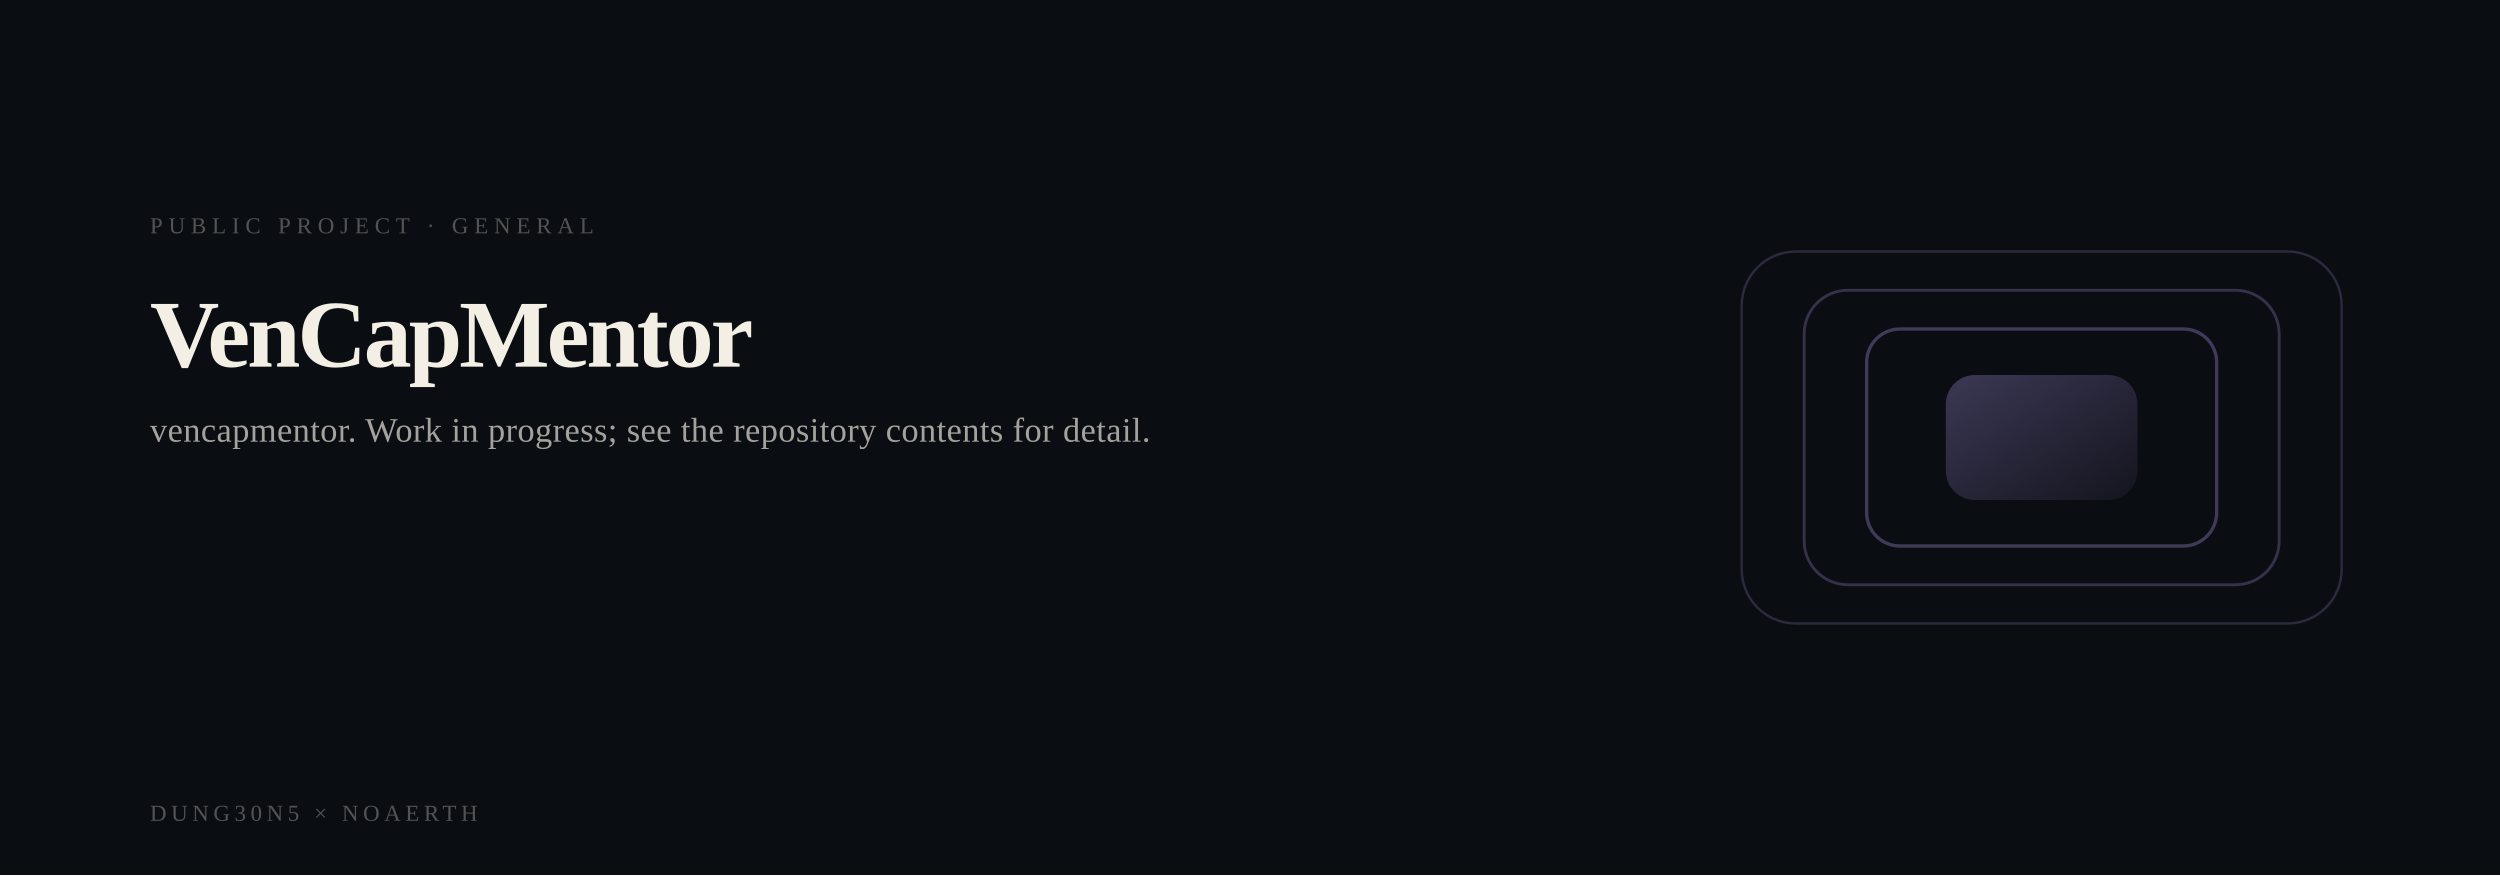
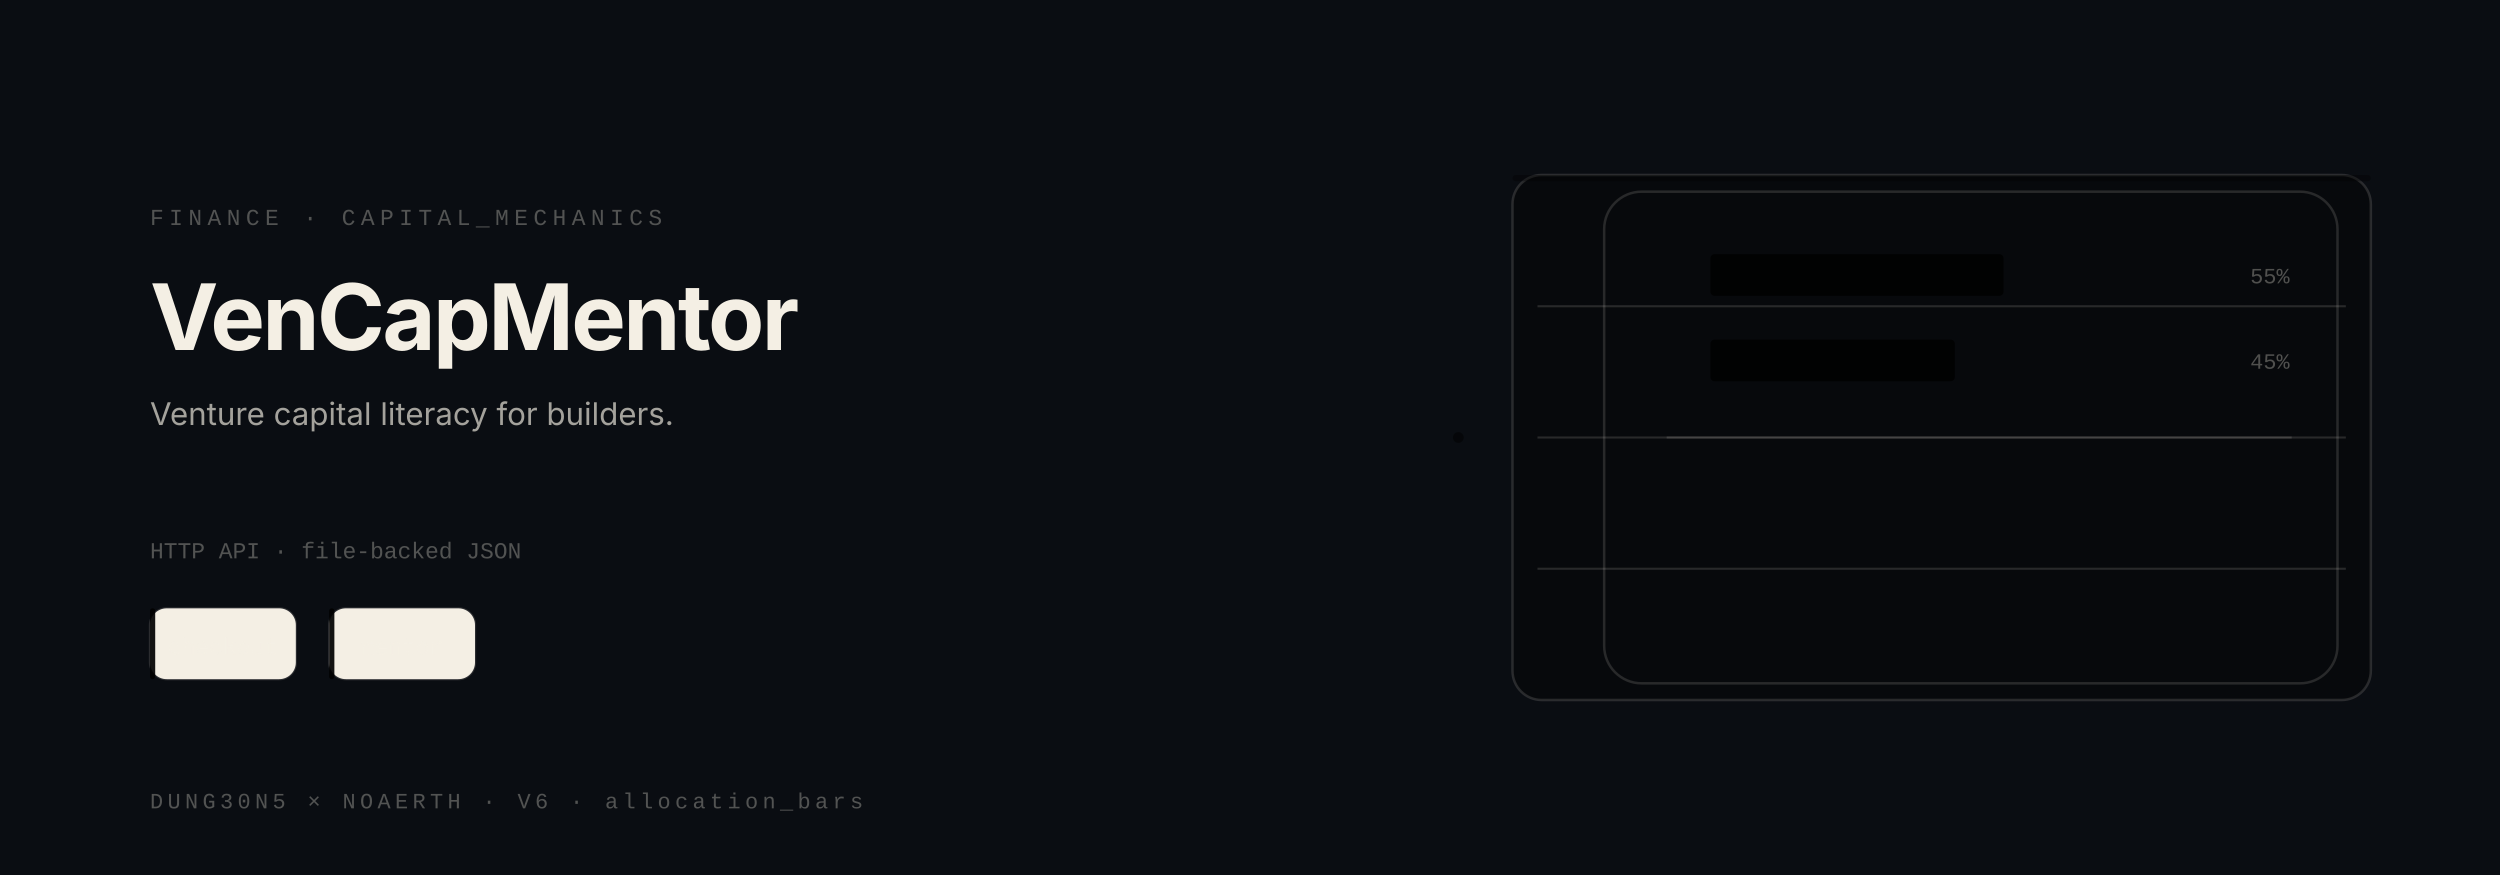
- <svg xmlns="http://www.w3.org/2000/svg" viewBox="0 0 1200 420" width="1200" height="420" role="img" aria-label="VenCapMentor: parallel channels converging into an index. Motion depicts records ingest, normalise, index, answer.">
-   <defs>
-     <linearGradient id="hero-vencapmentor-dark-a" x1="0" y1="0" x2="1" y2="1">
-       <stop offset="0" stop-color="#9d8bd6" stop-opacity="0.85" />
-       <stop offset="1" stop-color="#9d8bd6" stop-opacity="0.15" />
-     </linearGradient>
-   </defs>
+ <svg xmlns="http://www.w3.org/2000/svg" viewBox="0 0 1200 420" width="1200" height="420" role="img" aria-label="VenCapMentor: value enters, allocates across positions, and settles">
  <rect width="1200" height="420" fill="#0a0d12" />
-   <rect x="896" y="157.92" width="168" height="104.16" rx="16" fill="none" stroke="#9d8bd6" stroke-width="1.60" opacity="0.36" />
-   <rect x="866" y="139.32" width="228" height="141.36" rx="21" fill="none" stroke="#9d8bd6" stroke-width="1.38" opacity="0.29" />
-   <rect x="836" y="120.72" width="288" height="178.56" rx="26" fill="none" stroke="#9d8bd6" stroke-width="1.16" opacity="0.23" />
-   <rect x="934" y="180" width="92" height="60" rx="14" fill="url(#hero-vencapmentor-dark-a)" opacity="0.40" />
-   <text x="72" y="112" fill="#f4efe44f" font-size="11" letter-spacing="2.8">PUBLIC PROJECT · GENERAL</text>
-   <text x="72" y="176" fill="#f4efe4" font-size="46" font-weight="660" letter-spacing="-1.4">VenCapMentor</text>
-   <text x="72" y="212" fill="#f4efe4a8" font-size="16.5" letter-spacing="0.2">vencapmentor. Work in progress; see the repository contents for detail.</text>
-   <rect x="72" y="266" width="106" height="40" rx="9" fill="#f4efe4" fill-opacity="0.05" stroke="#f4efe424" stroke-width="1.1" opacity="0">
-     <animate attributeName="opacity" from="0" to="1" dur="0.5s" begin="0.50s" fill="freeze" />
-   </rect>
-   <rect x="72" y="266" width="2.5" height="40" rx="1.2" fill="#9d8bd6" opacity="0">
-     <animate attributeName="opacity" from="0" to="0.9" dur="0.5s" begin="0.50s" fill="freeze" />
-   </rect>
-   <text x="125" y="291" fill="#f4efe4" font-size="11.5" text-anchor="middle" font-family="ui-monospace,SFMono-Regular,Menlo,monospace" opacity="0">request<animate attributeName="opacity" from="0" to="1" dur="0.5s" begin="0.65s" fill="freeze" />
-   </text>
-   <rect x="194" y="266" width="106" height="40" rx="9" fill="#f4efe4" fill-opacity="0.05" stroke="#f4efe424" stroke-width="1.1" opacity="0">
-     <animate attributeName="opacity" from="0" to="1" dur="0.5s" begin="1.00s" fill="freeze" />
-   </rect>
-   <rect x="194" y="266" width="2.5" height="40" rx="1.2" fill="#9d8bd6" opacity="0">
-     <animate attributeName="opacity" from="0" to="0.9" dur="0.5s" begin="1.00s" fill="freeze" />
-   </rect>
-   <text x="247" y="291" fill="#f4efe4" font-size="11.5" text-anchor="middle" font-family="ui-monospace,SFMono-Regular,Menlo,monospace" opacity="0">validate<animate attributeName="opacity" from="0" to="1" dur="0.5s" begin="1.15s" fill="freeze" />
-   </text>
-   <rect x="316" y="266" width="106" height="40" rx="9" fill="#f4efe4" fill-opacity="0.05" stroke="#f4efe424" stroke-width="1.1" opacity="0">
-     <animate attributeName="opacity" from="0" to="1" dur="0.5s" begin="1.50s" fill="freeze" />
-   </rect>
-   <rect x="316" y="266" width="2.5" height="40" rx="1.2" fill="#9d8bd6" opacity="0">
-     <animate attributeName="opacity" from="0" to="0.9" dur="0.5s" begin="1.50s" fill="freeze" />
-   </rect>
-   <text x="369" y="291" fill="#f4efe4" font-size="11.5" text-anchor="middle" font-family="ui-monospace,SFMono-Regular,Menlo,monospace" opacity="0">persist<animate attributeName="opacity" from="0" to="1" dur="0.5s" begin="1.65s" fill="freeze" />
-   </text>
-   <rect x="438" y="266" width="106" height="40" rx="9" fill="#f4efe4" fill-opacity="0.05" stroke="#f4efe424" stroke-width="1.1" opacity="0">
-     <animate attributeName="opacity" from="0" to="1" dur="0.5s" begin="2.00s" fill="freeze" />
-   </rect>
-   <rect x="438" y="266" width="2.5" height="40" rx="1.2" fill="#e7c27a" opacity="0">
-     <animate attributeName="opacity" from="0" to="0.9" dur="0.5s" begin="2.00s" fill="freeze" />
-   </rect>
-   <text x="491" y="291" fill="#f4efe4" font-size="11.5" text-anchor="middle" font-family="ui-monospace,SFMono-Regular,Menlo,monospace" opacity="0">respond<animate attributeName="opacity" from="0" to="1" dur="0.5s" begin="2.15s" fill="freeze" />
-   </text>
-   <text x="72" y="394" fill="#f4efe44f" font-size="11" letter-spacing="2.2">DUNG30N5 × NOAERTH</text>
+   <text x="72" y="108" font-family="ui-monospace, SFMono-Regular, Menlo, Monaco, Consolas, 'Liberation Mono', monospace" font-size="11" letter-spacing="2.6" fill="#f4efe44f">FINANCE · CAPITAL_MECHANICS</text>
+   <text x="72" y="168" font-family="-apple-system, BlinkMacSystemFont, 'Segoe UI', Inter, Helvetica, Arial, sans-serif" font-size="44" font-weight="660" letter-spacing="-1.2" fill="#f4efe4">VenCapMentor</text>
+   <text x="72" y="204" font-family="-apple-system, BlinkMacSystemFont, 'Segoe UI', Inter, Helvetica, Arial, sans-serif" font-size="15" fill="#f4efe4a8">Venture capital literacy for builders.</text>
+   <text x="72" y="268" font-family="ui-monospace, SFMono-Regular, Menlo, Monaco, Consolas, 'Liberation Mono', monospace" font-size="11" fill="#f4efe44f">HTTP API · file-backed JSON</text>
+   <rect x="72.0" y="292.0" width="70.0" height="34.0" rx="8" fill="#f4efe4" stroke="#f4efe424" stroke-width="1.1" />
+   <rect x="72.0" y="292.0" width="2.5" height="34.0" rx="1.2" fill="amber" opacity="0.92" />
+   <text x="107.0" y="314" font-family="ui-monospace, SFMono-Regular, Menlo, Monaco, Consolas, 'Liberation Mono', monospace" font-size="11" fill="#f4efe4" fill-opacity="0.82" text-anchor="middle">checkout</text>
+   <rect x="158.0" y="292.0" width="70.0" height="34.0" rx="8" fill="#f4efe4" stroke="#f4efe424" stroke-width="1.1" />
+   <rect x="158.0" y="292.0" width="2.5" height="34.0" rx="1.2" fill="mint" opacity="0.92" />
+   <text x="193.0" y="314" font-family="ui-monospace, SFMono-Regular, Menlo, Monaco, Consolas, 'Liberation Mono', monospace" font-size="11" fill="#f4efe4" fill-opacity="0.82" text-anchor="middle">mentor</text>
+   <rect x="726.0" y="84.0" width="412.0" height="252.0" rx="14" fill="amber" fill-opacity="0.34" />
+   <line x1="740.0" y1="85.0" x2="1124.0" y2="85.0" stroke="amber" stroke-width="1.6" opacity="0.4" />
+   <rect x="726.0" y="84.0" width="412.0" height="252.0" rx="14" fill="none" stroke="#f4efe424" stroke-width="1.2" />
+   <line x1="738.0" y1="147.0" x2="1126.0" y2="147.0" stroke="#f4efe424" stroke-width="1" />
+   <line x1="738.0" y1="210.0" x2="1126.0" y2="210.0" stroke="#f4efe424" stroke-width="1" />
+   <line x1="738.0" y1="273.0" x2="1126.0" y2="273.0" stroke="#f4efe424" stroke-width="1" />
+   <rect x="726.0" y="84.0" width="412.0" height="3" rx="1.5" fill="amber" opacity="0.35" />
+   <circle cx="1104.0" cy="302.0" r="9" fill="none" stroke="mint" stroke-width="1.4" opacity="0.6" />
+   <rect x="770" y="92" width="352" height="236" rx="18" fill="none" stroke="#f4efe424" stroke-width="1.2" />
+   <rect x="821.0" y="122.0" width="140.7" height="20.0" rx="2" fill="mint" opacity="0.82" />
+   <text x="1099" y="136" font-family="ui-monospace, SFMono-Regular, Menlo, Monaco, Consolas, 'Liberation Mono', monospace" font-size="10.5" fill="#f4efe44f" text-anchor="end">55%</text>
+   <rect x="821.0" y="163.0" width="117.3" height="20.0" rx="2" fill="amber" opacity="0.82" />
+   <text x="1099" y="177" font-family="ui-monospace, SFMono-Regular, Menlo, Monaco, Consolas, 'Liberation Mono', monospace" font-size="10.5" fill="#f4efe44f" text-anchor="end">45%</text>
+   <line x1="800" y1="210" x2="1100" y2="210" stroke="#f4efe424" stroke-width="1" />
+   <circle cx="700.0" cy="210.0" r="2.6" fill="amber" opacity="0.5" />
+   <text x="72" y="388" font-family="ui-monospace, SFMono-Regular, Menlo, Monaco, Consolas, 'Liberation Mono', monospace" font-size="10.5" letter-spacing="2.1" fill="#f4efe44f">DUNG30N5 × NOAERTH · V6 · allocation_bars</text>
</svg>
